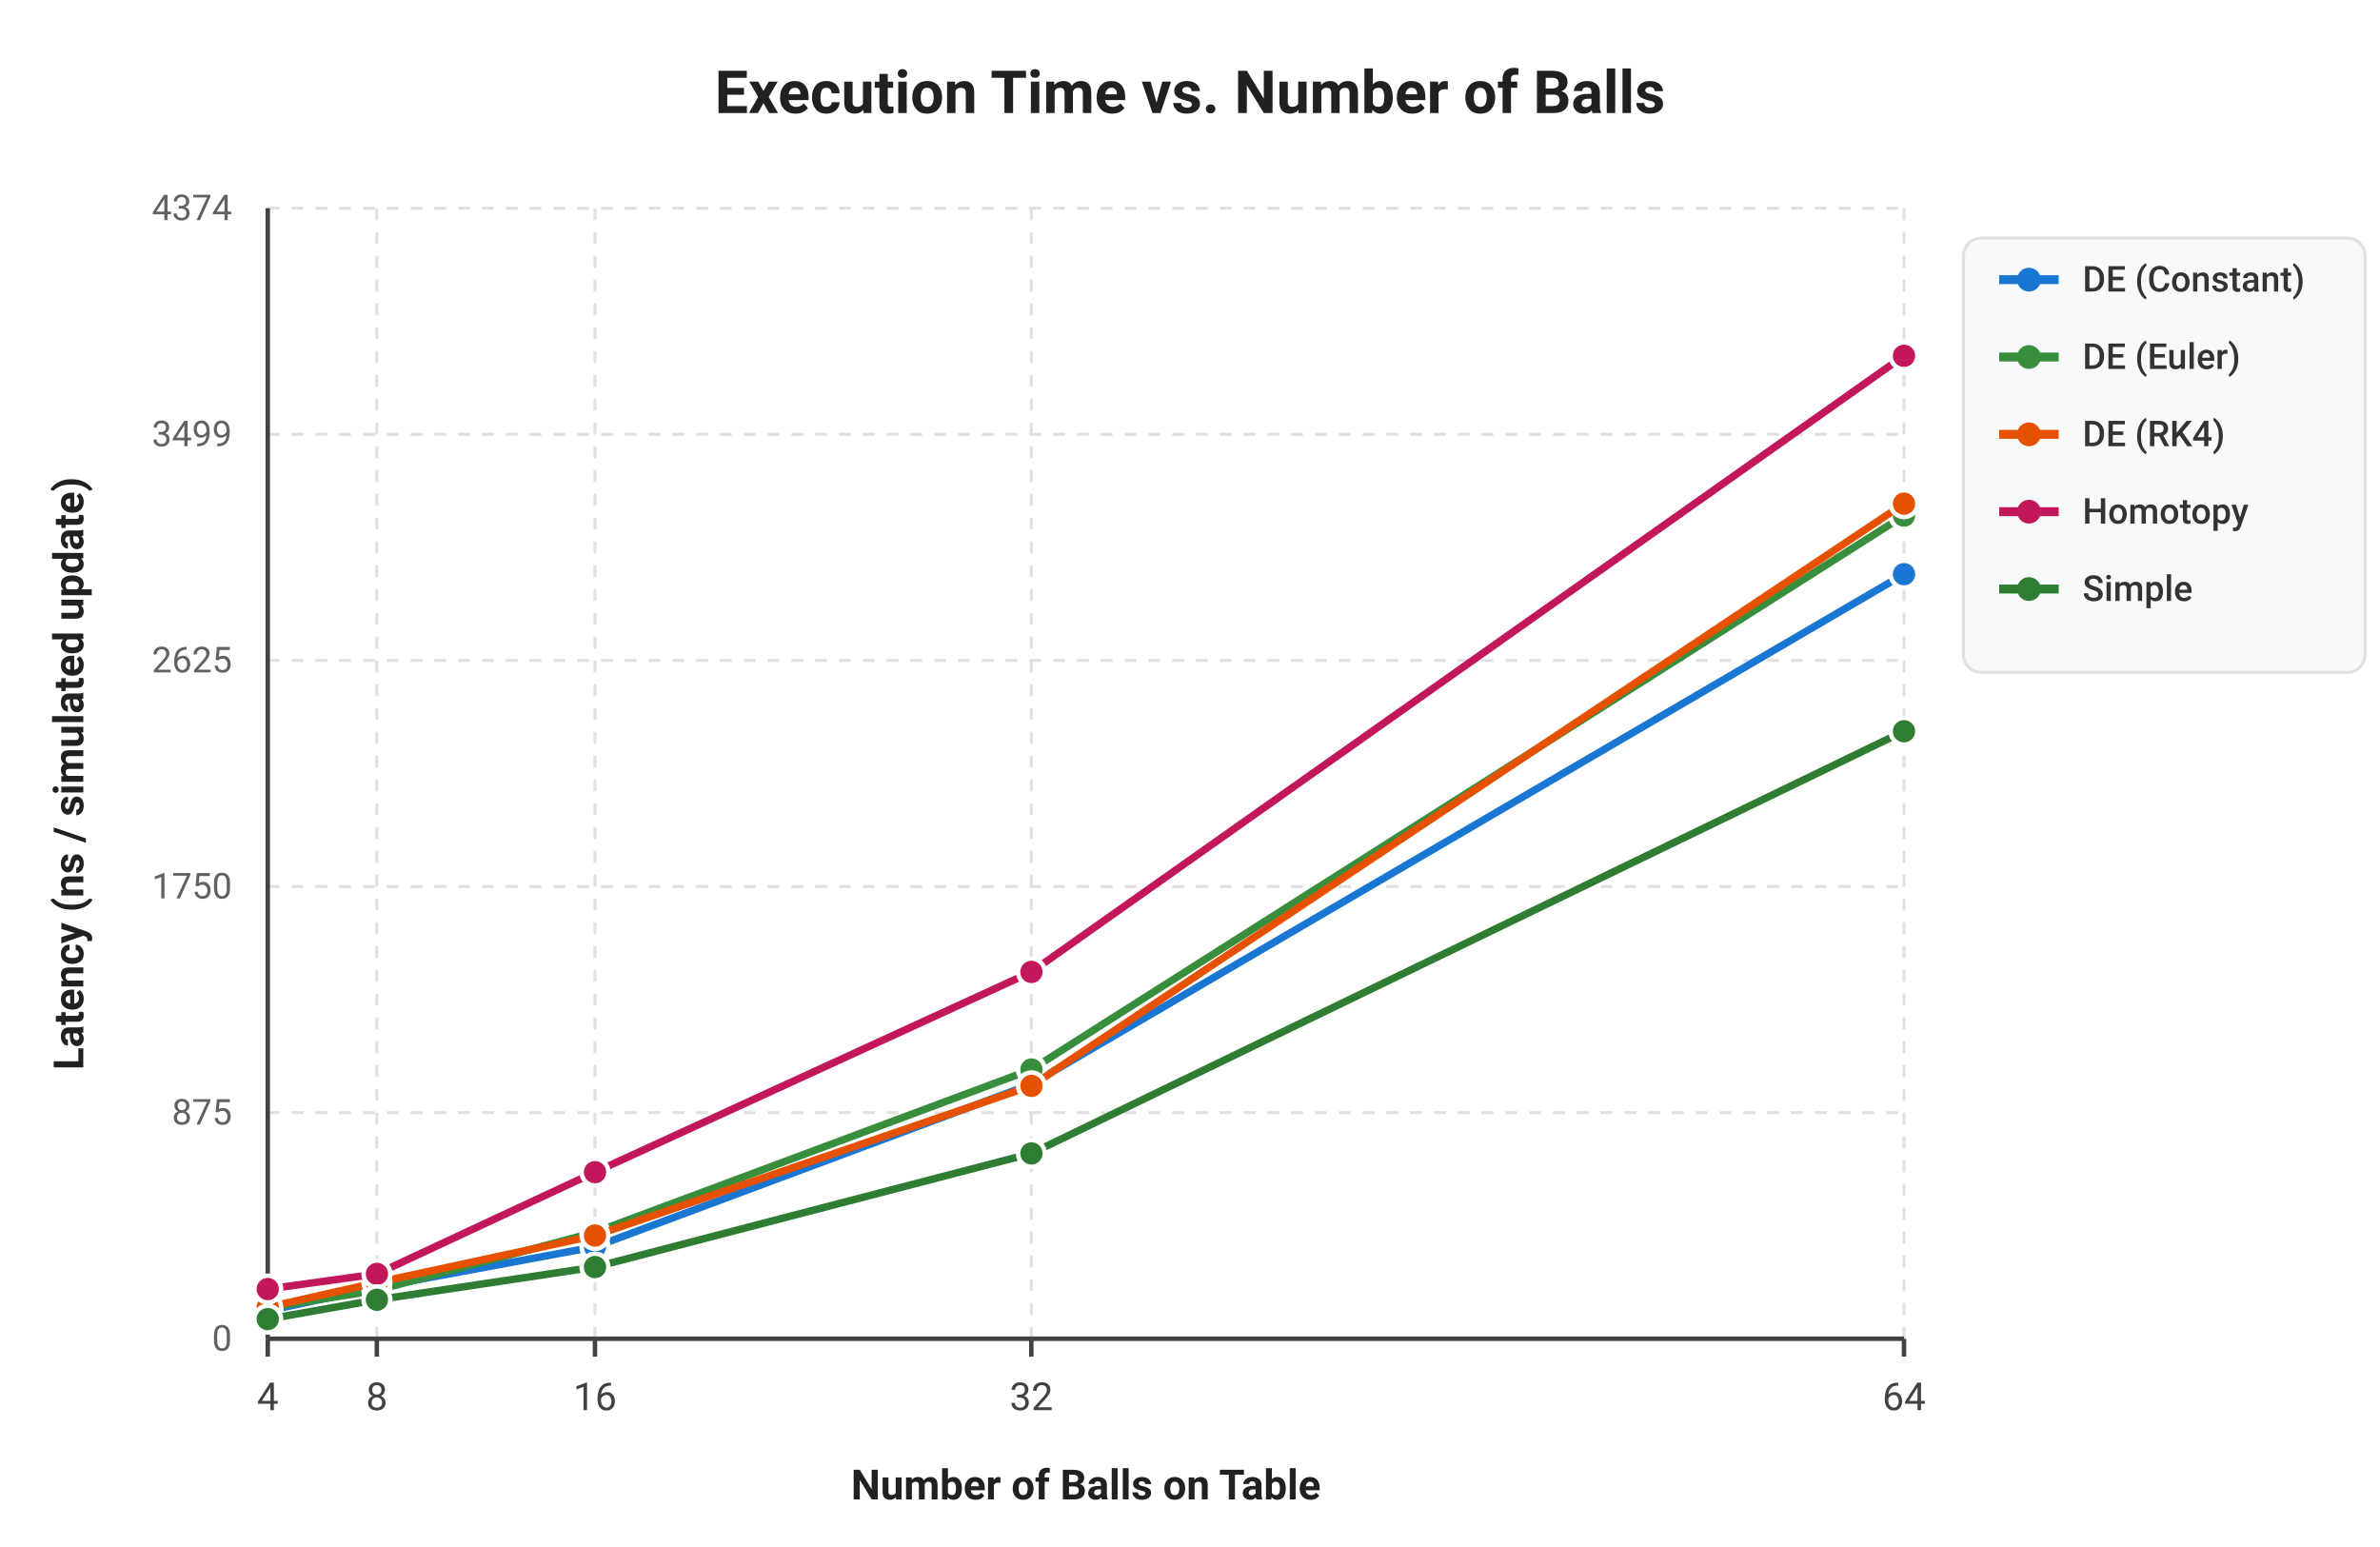
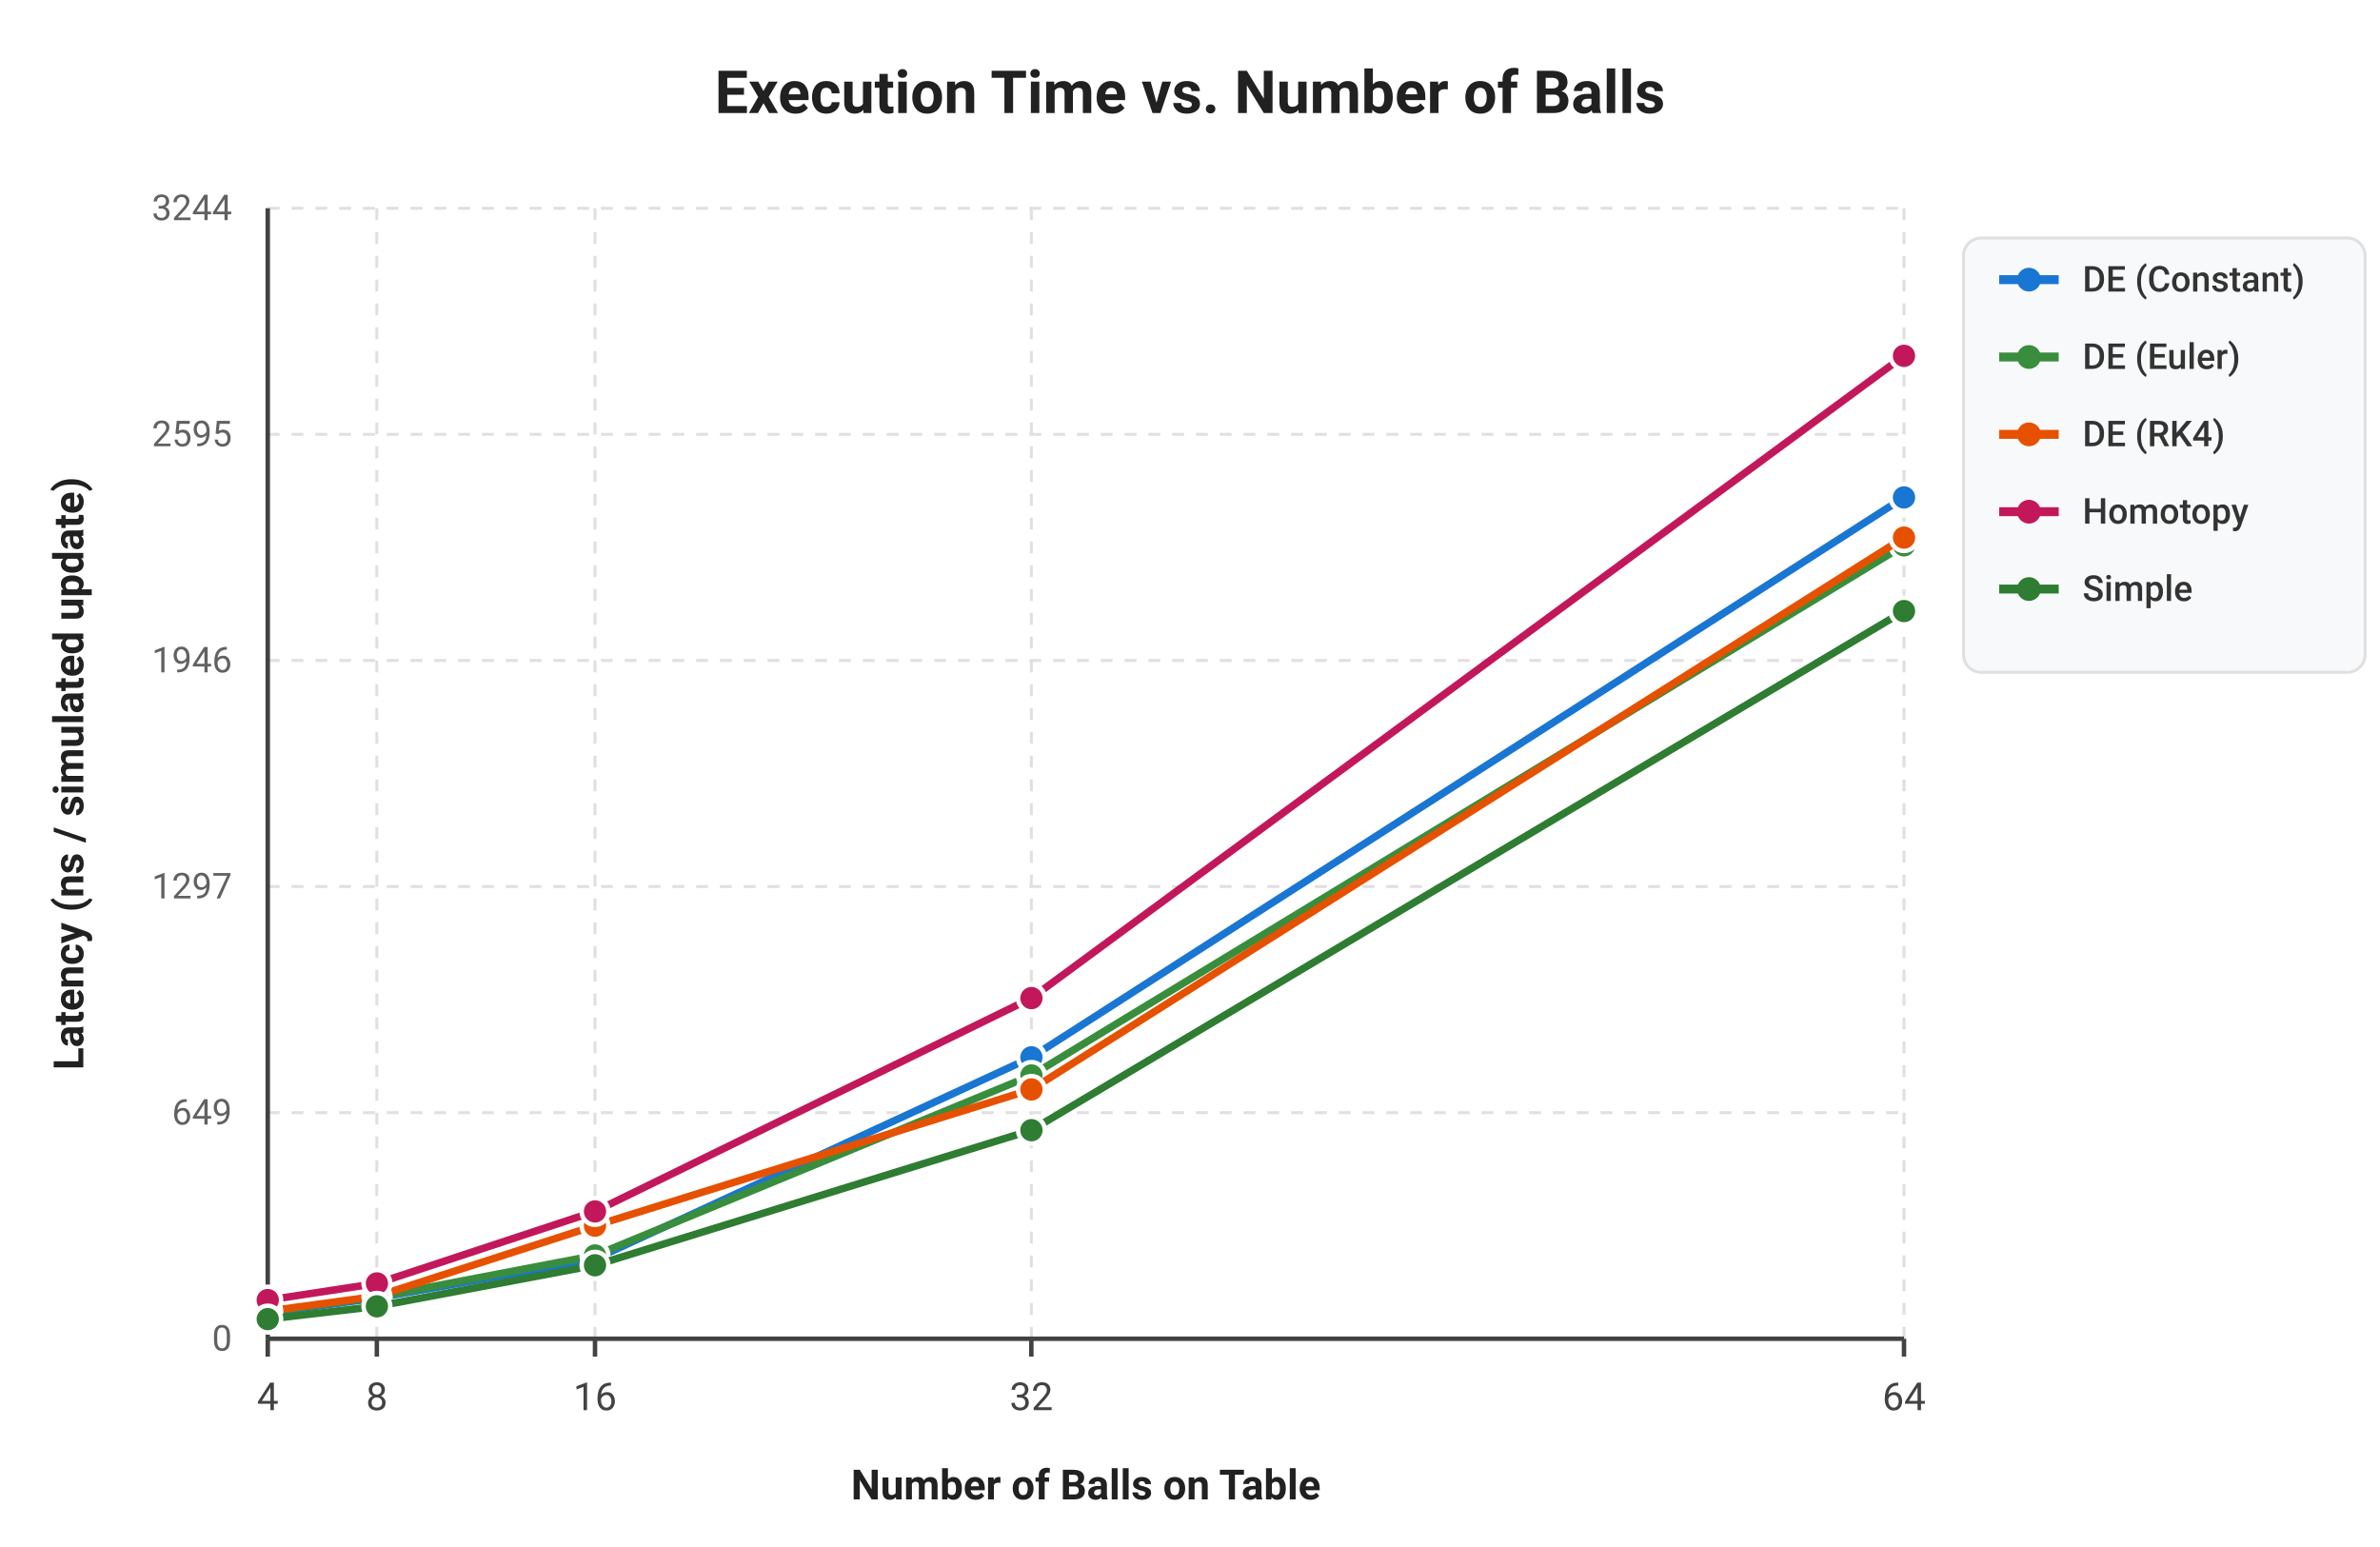
<svg xmlns="http://www.w3.org/2000/svg" width="800" height="520" viewBox="0 0 800 520" font-family="-apple-system, BlinkMacSystemFont, 'Segoe UI', Roboto, Helvetica, Arial, sans-serif">
  <rect width="100%" height="100%" fill="#FFFFFF" />
  <text x="400.0" y="38" text-anchor="middle" font-size="20" font-weight="bold" fill="#212121">Execution Time vs. Number of Balls</text>
  <line x1="90" y1="450.0" x2="640" y2="450.0" stroke="#E0E0E0" stroke-width="1" stroke-dasharray="4,4" />
  <text x="78" y="454.0" text-anchor="end" font-size="12" fill="#616161">0</text>
  <line x1="90" y1="374.0" x2="640" y2="374.0" stroke="#E0E0E0" stroke-width="1" stroke-dasharray="4,4" />
-   <text x="78" y="378.0" text-anchor="end" font-size="12" fill="#616161">875</text>
+   <text x="78" y="378.0" text-anchor="end" font-size="12" fill="#616161">649</text>
  <line x1="90" y1="298.0" x2="640" y2="298.0" stroke="#E0E0E0" stroke-width="1" stroke-dasharray="4,4" />
-   <text x="78" y="302.0" text-anchor="end" font-size="12" fill="#616161">1750</text>
+   <text x="78" y="302.0" text-anchor="end" font-size="12" fill="#616161">1297</text>
  <line x1="90" y1="222" x2="640" y2="222" stroke="#E0E0E0" stroke-width="1" stroke-dasharray="4,4" />
-   <text x="78" y="226" text-anchor="end" font-size="12" fill="#616161">2625</text>
+   <text x="78" y="226" text-anchor="end" font-size="12" fill="#616161">1946</text>
  <line x1="90" y1="146.0" x2="640" y2="146.0" stroke="#E0E0E0" stroke-width="1" stroke-dasharray="4,4" />
-   <text x="78" y="150.0" text-anchor="end" font-size="12" fill="#616161">3499</text>
+   <text x="78" y="150.0" text-anchor="end" font-size="12" fill="#616161">2595</text>
  <line x1="90" y1="70.0" x2="640" y2="70.0" stroke="#E0E0E0" stroke-width="1" stroke-dasharray="4,4" />
-   <text x="78" y="74.0" text-anchor="end" font-size="12" fill="#616161">4374</text>
+   <text x="78" y="74.0" text-anchor="end" font-size="12" fill="#616161">3244</text>
  <line x1="90.0" y1="70" x2="90.0" y2="450" stroke="#E0E0E0" stroke-width="1" stroke-dasharray="4,4" />
  <line x1="90.0" y1="450" x2="90.0" y2="456" stroke="#424242" stroke-width="1.5" />
  <text x="90.0" y="474" text-anchor="middle" font-size="13" fill="#424242">4</text>
  <line x1="126.667" y1="70" x2="126.667" y2="450" stroke="#E0E0E0" stroke-width="1" stroke-dasharray="4,4" />
  <line x1="126.667" y1="450" x2="126.667" y2="456" stroke="#424242" stroke-width="1.5" />
  <text x="126.667" y="474" text-anchor="middle" font-size="13" fill="#424242">8</text>
  <line x1="200.0" y1="70" x2="200.0" y2="450" stroke="#E0E0E0" stroke-width="1" stroke-dasharray="4,4" />
  <line x1="200.0" y1="450" x2="200.0" y2="456" stroke="#424242" stroke-width="1.5" />
  <text x="200.0" y="474" text-anchor="middle" font-size="13" fill="#424242">16</text>
  <line x1="346.667" y1="70" x2="346.667" y2="450" stroke="#E0E0E0" stroke-width="1" stroke-dasharray="4,4" />
  <line x1="346.667" y1="450" x2="346.667" y2="456" stroke="#424242" stroke-width="1.5" />
  <text x="346.667" y="474" text-anchor="middle" font-size="13" fill="#424242">32</text>
  <line x1="640.0" y1="70" x2="640.0" y2="450" stroke="#E0E0E0" stroke-width="1" stroke-dasharray="4,4" />
  <line x1="640.0" y1="450" x2="640.0" y2="456" stroke="#424242" stroke-width="1.5" />
  <text x="640.0" y="474" text-anchor="middle" font-size="13" fill="#424242">64</text>
  <line x1="90" y1="70" x2="90" y2="450" stroke="#424242" stroke-width="1.5" />
  <line x1="90" y1="450" x2="640" y2="450" stroke="#424242" stroke-width="1.5" />
  <text x="365.0" y="504" text-anchor="middle" font-size="14" font-weight="600" fill="#212121">Number of Balls on Table</text>
  <text transform="rotate(-90)" x="-260.0" y="28" text-anchor="middle" font-size="14" font-weight="600" fill="#212121">Latency (ns / simulated update)</text>
-   <path d="M 90.0 440.6 L 126.7 432.7 L 200.0 419.1 L 346.7 364.4 L 640.0 193.0 " fill="none" stroke="#1976D2" stroke-width="2.5" stroke-linecap="round" stroke-linejoin="round" />
-   <circle cx="90.0" cy="440.6" r="4.5" fill="#1976D2" stroke="#FFFFFF" stroke-width="1.5" />
-   <circle cx="126.7" cy="432.7" r="4.5" fill="#1976D2" stroke="#FFFFFF" stroke-width="1.5" />
-   <circle cx="200.0" cy="419.1" r="4.5" fill="#1976D2" stroke="#FFFFFF" stroke-width="1.5" />
-   <circle cx="346.7" cy="364.4" r="4.5" fill="#1976D2" stroke="#FFFFFF" stroke-width="1.5" />
-   <circle cx="640.0" cy="193.0" r="4.5" fill="#1976D2" stroke="#FFFFFF" stroke-width="1.5" />
-   <path d="M 90.0 439.6 L 126.7 433.7 L 200.0 414.2 L 346.7 359.5 L 640.0 173.3 " fill="none" stroke="#388E3C" stroke-width="2.5" stroke-linecap="round" stroke-linejoin="round" />
-   <circle cx="90.0" cy="439.6" r="4.5" fill="#388E3C" stroke="#FFFFFF" stroke-width="1.5" />
-   <circle cx="126.7" cy="433.7" r="4.5" fill="#388E3C" stroke="#FFFFFF" stroke-width="1.5" />
-   <circle cx="200.0" cy="414.2" r="4.5" fill="#388E3C" stroke="#FFFFFF" stroke-width="1.5" />
-   <circle cx="346.7" cy="359.5" r="4.5" fill="#388E3C" stroke="#FFFFFF" stroke-width="1.5" />
-   <circle cx="640.0" cy="173.3" r="4.5" fill="#388E3C" stroke="#FFFFFF" stroke-width="1.5" />
-   <path d="M 90.0 439.4 L 126.7 431.1 L 200.0 415.3 L 346.7 365.0 L 640.0 169.3 " fill="none" stroke="#E65100" stroke-width="2.5" stroke-linecap="round" stroke-linejoin="round" />
-   <circle cx="90.0" cy="439.4" r="4.5" fill="#E65100" stroke="#FFFFFF" stroke-width="1.5" />
-   <circle cx="126.7" cy="431.1" r="4.5" fill="#E65100" stroke="#FFFFFF" stroke-width="1.5" />
-   <circle cx="200.0" cy="415.3" r="4.5" fill="#E65100" stroke="#FFFFFF" stroke-width="1.5" />
-   <circle cx="346.7" cy="365.0" r="4.5" fill="#E65100" stroke="#FFFFFF" stroke-width="1.5" />
-   <circle cx="640.0" cy="169.3" r="4.5" fill="#E65100" stroke="#FFFFFF" stroke-width="1.5" />
-   <path d="M 90.0 433.3 L 126.7 428.2 L 200.0 394.0 L 346.7 326.7 L 640.0 119.6 " fill="none" stroke="#C2185B" stroke-width="2.5" stroke-linecap="round" stroke-linejoin="round" />
-   <circle cx="90.0" cy="433.3" r="4.5" fill="#C2185B" stroke="#FFFFFF" stroke-width="1.5" />
-   <circle cx="126.7" cy="428.2" r="4.5" fill="#C2185B" stroke="#FFFFFF" stroke-width="1.5" />
-   <circle cx="200.0" cy="394.0" r="4.5" fill="#C2185B" stroke="#FFFFFF" stroke-width="1.5" />
-   <circle cx="346.7" cy="326.7" r="4.5" fill="#C2185B" stroke="#FFFFFF" stroke-width="1.5" />
+   <path d="M 90.0 441.3 L 126.7 436.3 L 200.0 423.2 L 346.7 355.4 L 640.0 167.2 " fill="none" stroke="#1976D2" stroke-width="2.5" stroke-linecap="round" stroke-linejoin="round" />
+   <circle cx="90.0" cy="441.3" r="4.5" fill="#1976D2" stroke="#FFFFFF" stroke-width="1.5" />
+   <circle cx="126.7" cy="436.3" r="4.5" fill="#1976D2" stroke="#FFFFFF" stroke-width="1.5" />
+   <circle cx="200.0" cy="423.2" r="4.5" fill="#1976D2" stroke="#FFFFFF" stroke-width="1.5" />
+   <circle cx="346.7" cy="355.4" r="4.5" fill="#1976D2" stroke="#FFFFFF" stroke-width="1.5" />
+   <circle cx="640.0" cy="167.2" r="4.5" fill="#1976D2" stroke="#FFFFFF" stroke-width="1.5" />
+   <path d="M 90.0 440.9 L 126.7 436.0 L 200.0 422.0 L 346.7 361.5 L 640.0 183.3 " fill="none" stroke="#388E3C" stroke-width="2.5" stroke-linecap="round" stroke-linejoin="round" />
+   <circle cx="90.0" cy="440.9" r="4.5" fill="#388E3C" stroke="#FFFFFF" stroke-width="1.5" />
+   <circle cx="126.7" cy="436.0" r="4.5" fill="#388E3C" stroke="#FFFFFF" stroke-width="1.5" />
+   <circle cx="200.0" cy="422.0" r="4.5" fill="#388E3C" stroke="#FFFFFF" stroke-width="1.5" />
+   <circle cx="346.7" cy="361.5" r="4.5" fill="#388E3C" stroke="#FFFFFF" stroke-width="1.5" />
+   <circle cx="640.0" cy="183.3" r="4.5" fill="#388E3C" stroke="#FFFFFF" stroke-width="1.5" />
+   <path d="M 90.0 440.7 L 126.7 435.7 L 200.0 412.0 L 346.7 366.2 L 640.0 180.7 " fill="none" stroke="#E65100" stroke-width="2.5" stroke-linecap="round" stroke-linejoin="round" />
+   <circle cx="90.0" cy="440.7" r="4.5" fill="#E65100" stroke="#FFFFFF" stroke-width="1.5" />
+   <circle cx="126.7" cy="435.7" r="4.5" fill="#E65100" stroke="#FFFFFF" stroke-width="1.5" />
+   <circle cx="200.0" cy="412.0" r="4.5" fill="#E65100" stroke="#FFFFFF" stroke-width="1.5" />
+   <circle cx="346.7" cy="366.2" r="4.5" fill="#E65100" stroke="#FFFFFF" stroke-width="1.5" />
+   <circle cx="640.0" cy="180.7" r="4.5" fill="#E65100" stroke="#FFFFFF" stroke-width="1.5" />
+   <path d="M 90.0 437.0 L 126.7 431.4 L 200.0 407.2 L 346.7 335.5 L 640.0 119.6 " fill="none" stroke="#C2185B" stroke-width="2.5" stroke-linecap="round" stroke-linejoin="round" />
+   <circle cx="90.0" cy="437.0" r="4.5" fill="#C2185B" stroke="#FFFFFF" stroke-width="1.5" />
+   <circle cx="126.7" cy="431.4" r="4.5" fill="#C2185B" stroke="#FFFFFF" stroke-width="1.5" />
+   <circle cx="200.0" cy="407.2" r="4.5" fill="#C2185B" stroke="#FFFFFF" stroke-width="1.5" />
+   <circle cx="346.7" cy="335.5" r="4.5" fill="#C2185B" stroke="#FFFFFF" stroke-width="1.5" />
  <circle cx="640.0" cy="119.6" r="4.5" fill="#C2185B" stroke="#FFFFFF" stroke-width="1.5" />
-   <path d="M 90.0 443.4 L 126.7 436.9 L 200.0 425.9 L 346.7 387.7 L 640.0 245.8 " fill="none" stroke="#2E7D32" stroke-width="2.5" stroke-linecap="round" stroke-linejoin="round" />
+   <path d="M 90.0 443.4 L 126.7 439.1 L 200.0 425.3 L 346.7 379.9 L 640.0 205.4 " fill="none" stroke="#2E7D32" stroke-width="2.5" stroke-linecap="round" stroke-linejoin="round" />
  <circle cx="90.0" cy="443.4" r="4.5" fill="#2E7D32" stroke="#FFFFFF" stroke-width="1.5" />
-   <circle cx="126.7" cy="436.9" r="4.5" fill="#2E7D32" stroke="#FFFFFF" stroke-width="1.5" />
-   <circle cx="200.0" cy="425.9" r="4.5" fill="#2E7D32" stroke="#FFFFFF" stroke-width="1.5" />
-   <circle cx="346.7" cy="387.7" r="4.5" fill="#2E7D32" stroke="#FFFFFF" stroke-width="1.5" />
-   <circle cx="640.0" cy="245.8" r="4.5" fill="#2E7D32" stroke="#FFFFFF" stroke-width="1.5" />
+   <circle cx="126.7" cy="439.1" r="4.5" fill="#2E7D32" stroke="#FFFFFF" stroke-width="1.5" />
+   <circle cx="200.0" cy="425.3" r="4.5" fill="#2E7D32" stroke="#FFFFFF" stroke-width="1.5" />
+   <circle cx="346.7" cy="379.9" r="4.5" fill="#2E7D32" stroke="#FFFFFF" stroke-width="1.5" />
+   <circle cx="640.0" cy="205.4" r="4.5" fill="#2E7D32" stroke="#FFFFFF" stroke-width="1.5" />
  <rect x="660" y="80" width="135" height="146" rx="6" fill="#F8F9FA" stroke="#E0E0E0" stroke-width="1" />
  <line x1="672" y1="94" x2="692" y2="94" stroke="#1976D2" stroke-width="3" />
  <circle cx="682" cy="94" r="4" fill="#1976D2" />
  <text x="700" y="98" font-size="12" font-weight="500" fill="#333333">DE (Constant)</text>
  <line x1="672" y1="120" x2="692" y2="120" stroke="#388E3C" stroke-width="3" />
  <circle cx="682" cy="120" r="4" fill="#388E3C" />
  <text x="700" y="124" font-size="12" font-weight="500" fill="#333333">DE (Euler)</text>
  <line x1="672" y1="146" x2="692" y2="146" stroke="#E65100" stroke-width="3" />
  <circle cx="682" cy="146" r="4" fill="#E65100" />
  <text x="700" y="150" font-size="12" font-weight="500" fill="#333333">DE (RK4)</text>
  <line x1="672" y1="172" x2="692" y2="172" stroke="#C2185B" stroke-width="3" />
  <circle cx="682" cy="172" r="4" fill="#C2185B" />
  <text x="700" y="176" font-size="12" font-weight="500" fill="#333333">Homotopy</text>
  <line x1="672" y1="198" x2="692" y2="198" stroke="#2E7D32" stroke-width="3" />
  <circle cx="682" cy="198" r="4" fill="#2E7D32" />
  <text x="700" y="202" font-size="12" font-weight="500" fill="#333333">Simple</text>
</svg>
